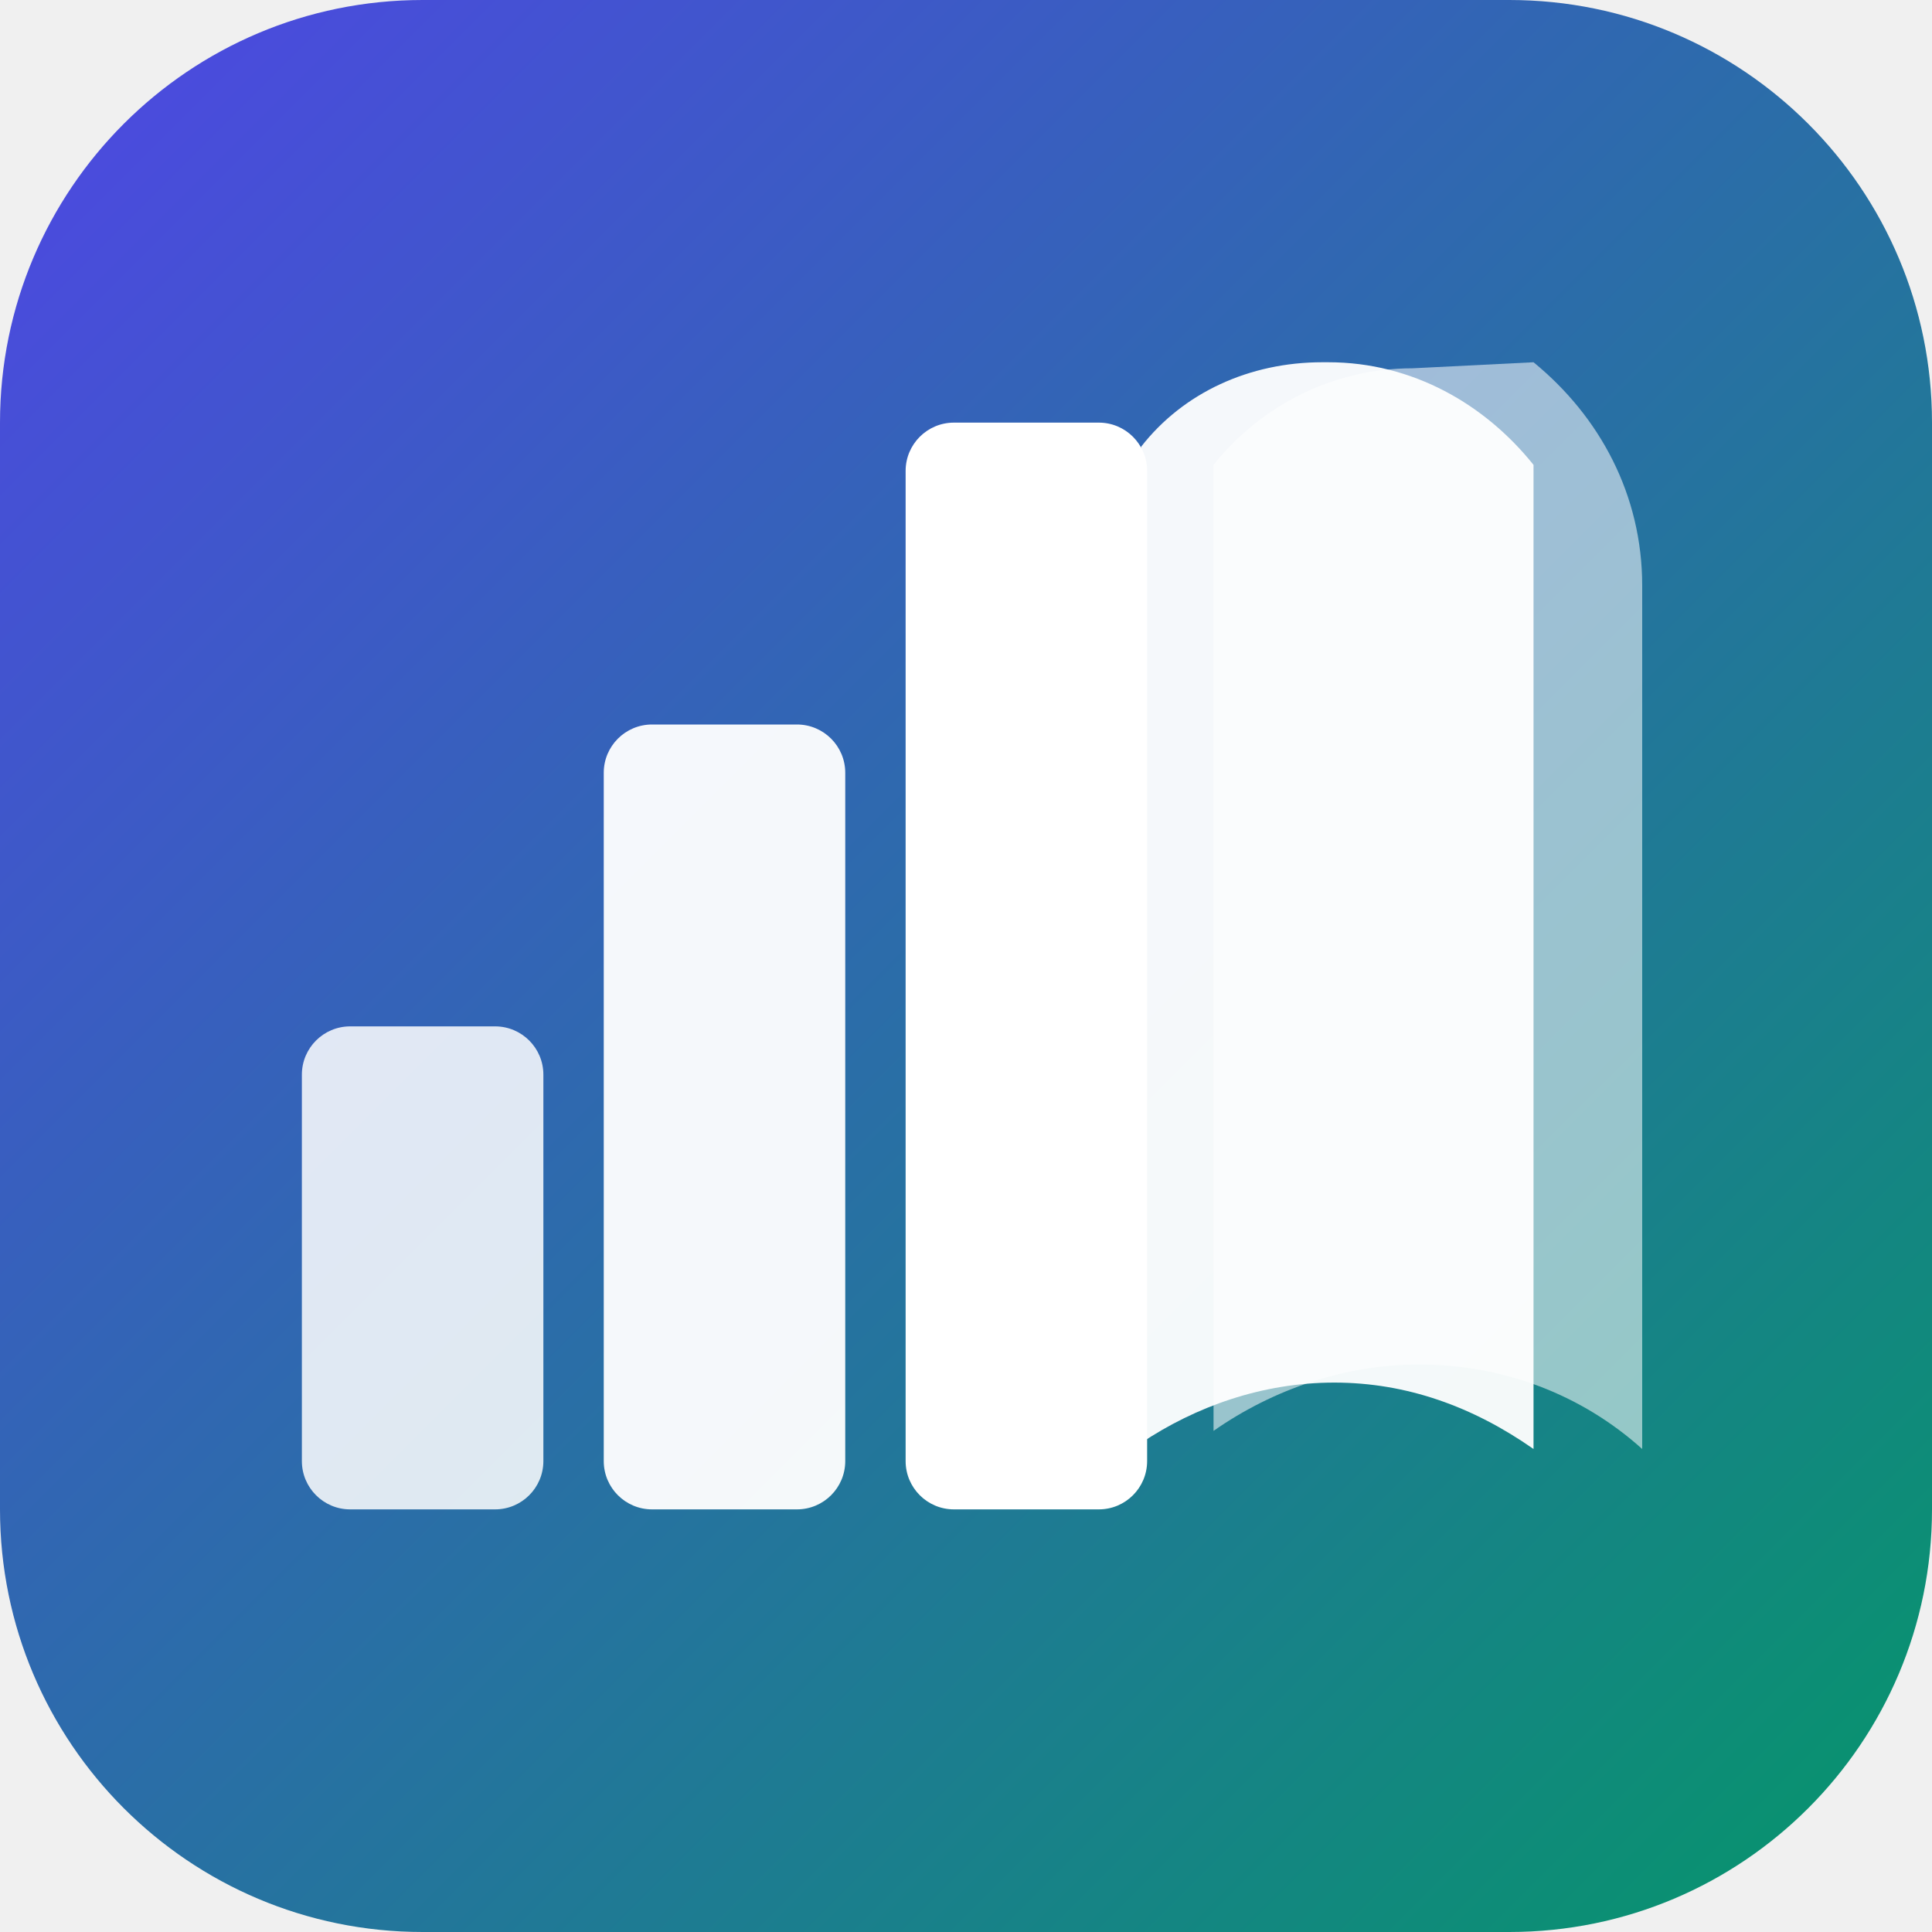
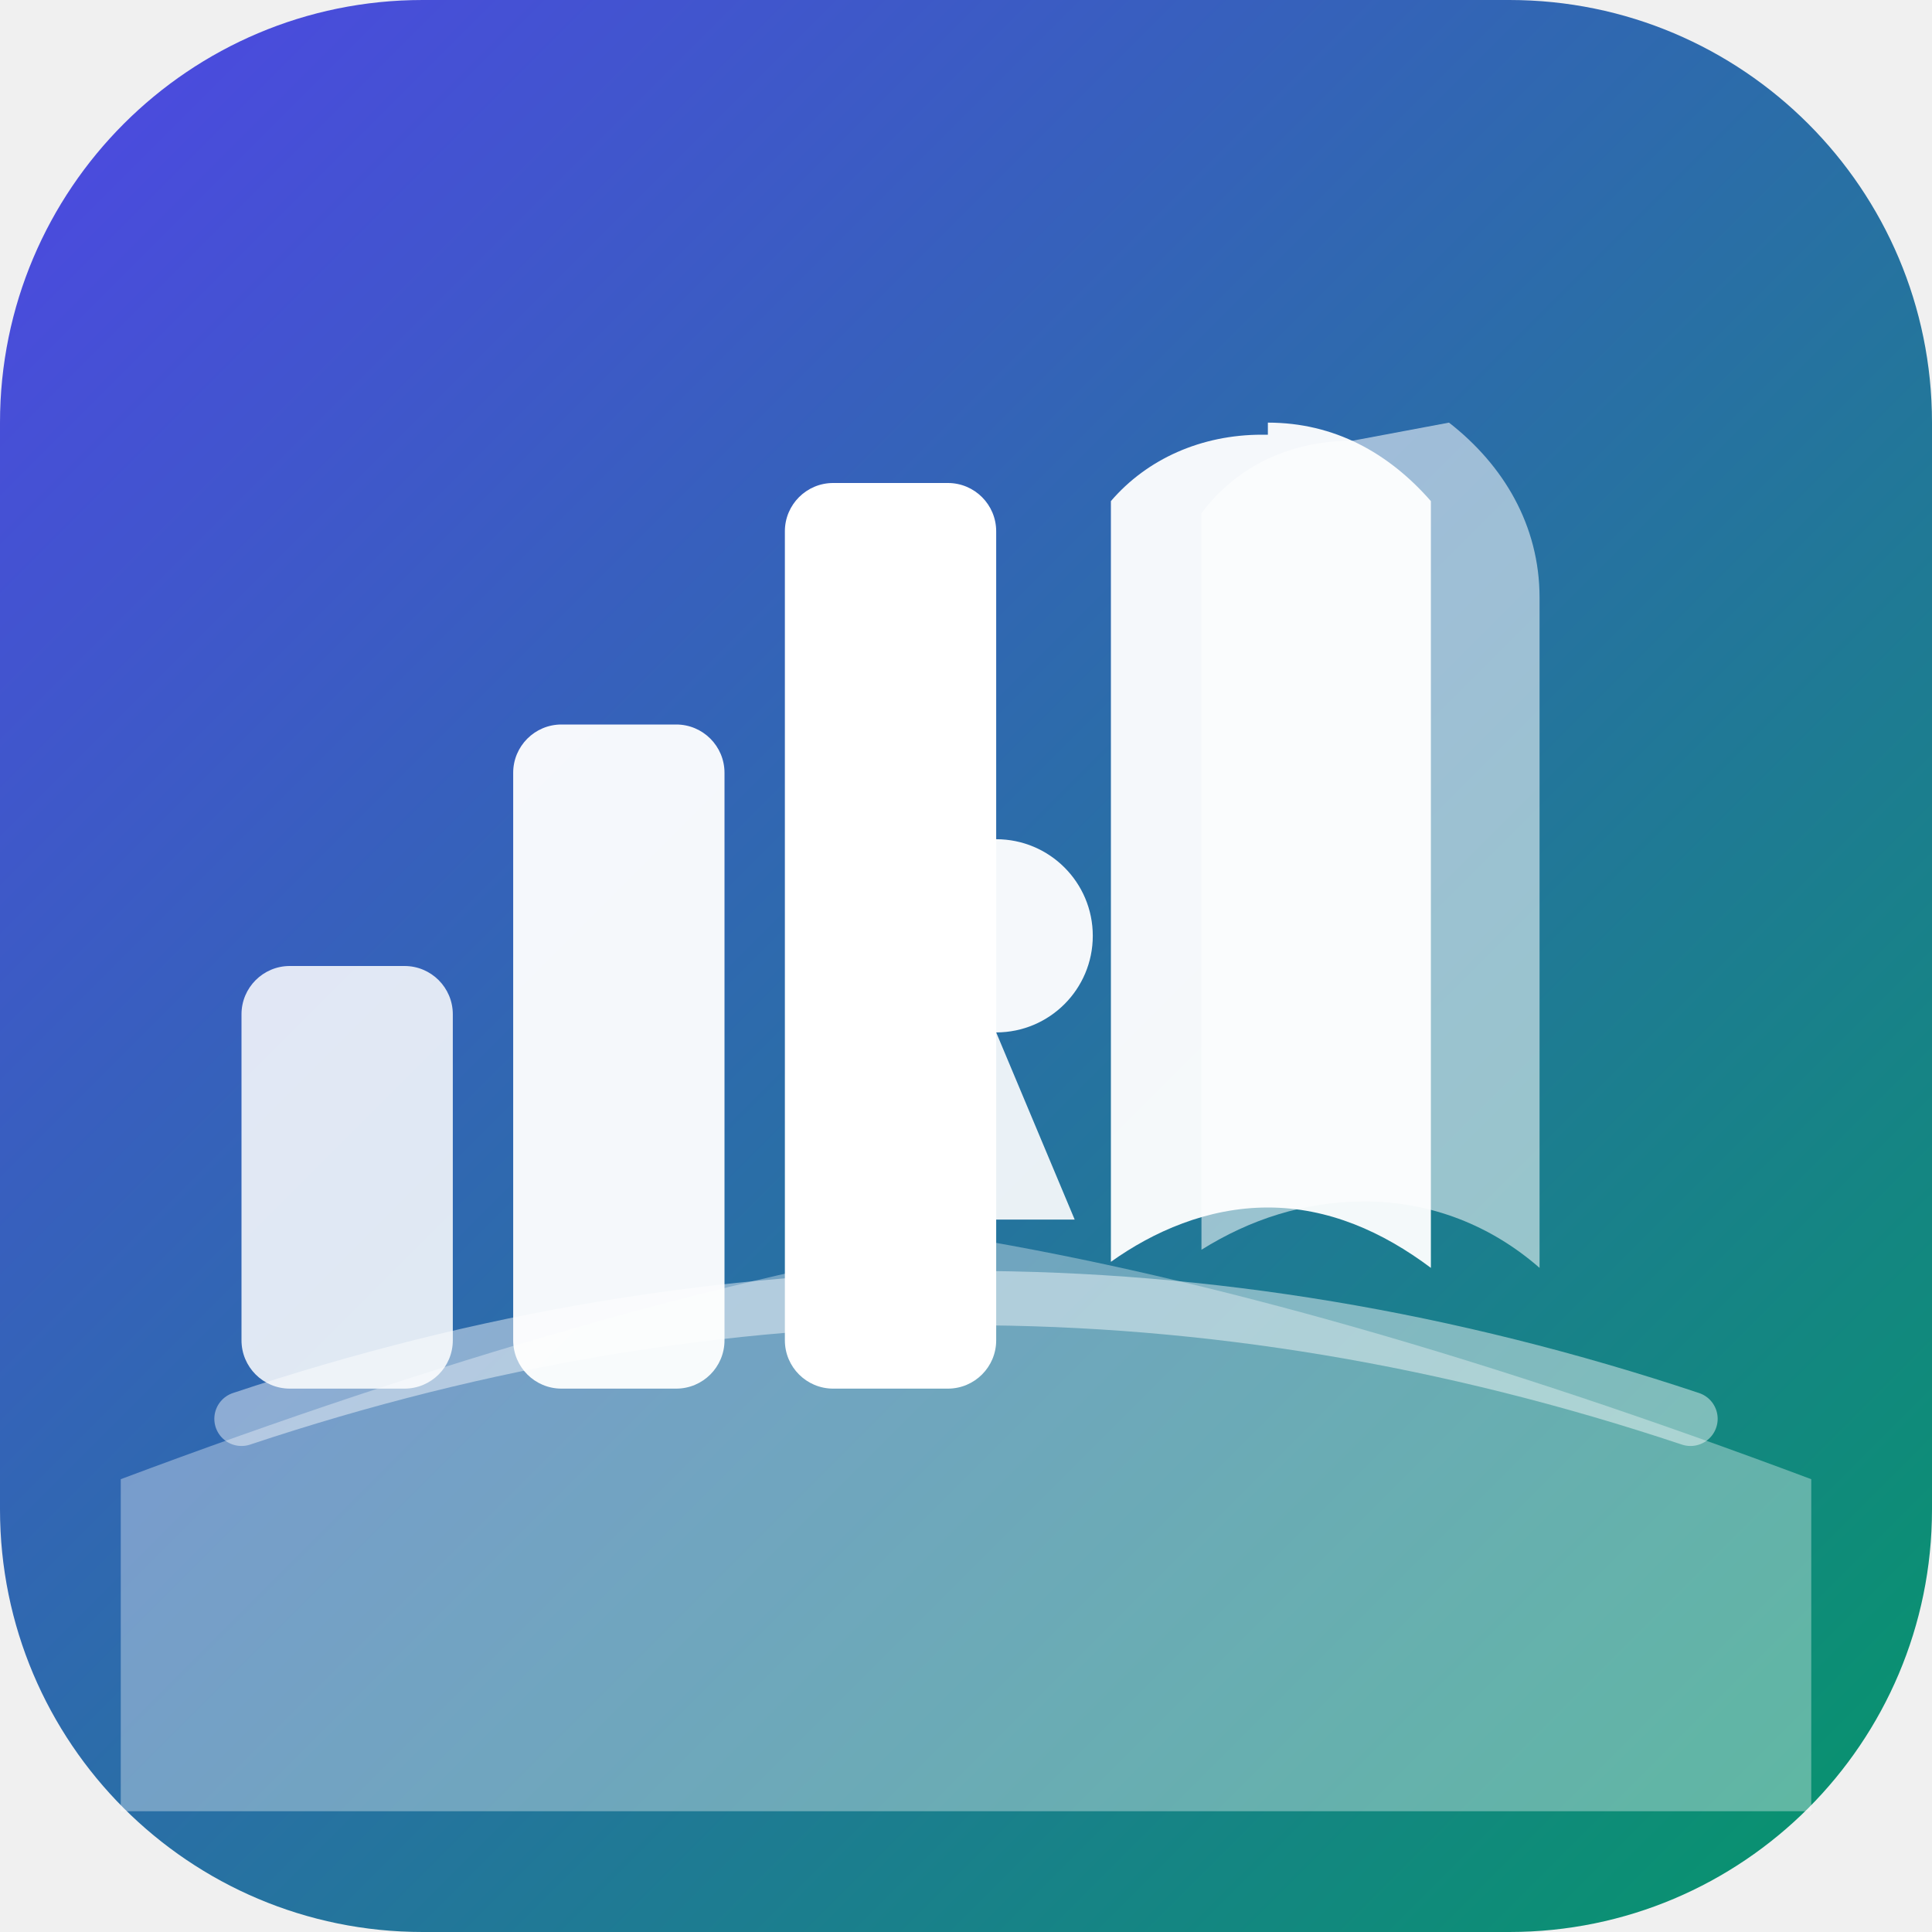
<svg xmlns="http://www.w3.org/2000/svg" viewBox="0 0 32 32">
  <defs>
    <linearGradient id="bg" x1="0" y1="0" x2="1" y2="1">
      <stop offset="0" stop-color="#4f46e5" />
      <stop offset="1" stop-color="#059669" />
    </linearGradient>
  </defs>
  <rect width="32" height="32" rx="7" fill="url(#bg)" />
  <g fill="#fff">
-     <rect x="5" y="17" width="4" height="8" rx="0.8" opacity="0.85" />
-     <rect x="10" y="12" width="4" height="13" rx="0.8" opacity="0.95" />
-     <rect x="15" y="7" width="4" height="18" rx="0.8" />
-     <path opacity="0.95" d="M22 6c1.4 0 2.6.7 3.4 1.7V24c-1-.7-2.1-1.1-3.3-1.1-1.2 0-2.3.4-3.2 1V7.4c.7-.9 1.8-1.4 3-1.4h.1Z" />
-     <path opacity="0.55" d="M25.4 6c1.1.9 1.8 2.2 1.8 3.7V24c-1-.9-2.3-1.4-3.7-1.4-1.2 0-2.4.4-3.4 1.1V7.7c.8-1 2-1.6 3.3-1.6Z" />
+     <path opacity="0.35" d="M2 24.5Q10 21.5 16 20.5Q22 21.5 30 24.5V30H2Z" />
+     <rect x="4" y="16" width="3.5" height="7" rx="0.8" opacity="0.85" />
+     <rect x="8.5" y="12" width="3.5" height="11" rx="0.8" opacity="0.95" />
+     <rect x="13" y="8" width="3.5" height="15" rx="0.8" />
+     <circle cx="16.5" cy="15.5" r="1.6" opacity="0.95" />
+     <path opacity="0.9" d="M16.5 17.1L15.2 20.2h2.6Z" />
+     <path opacity="0.95" d="M21 7c1.1 0 2 .5 2.7 1.3V21c-.8-.6-1.7-1-2.7-1-1 0-1.9.4-2.6.9V8.3c.6-.7 1.5-1.1 2.5-1.1h.1Z" />
+     <path opacity="0.55" d="M24 7c.9.7 1.5 1.7 1.5 2.9V21c-.8-.7-1.8-1.1-2.9-1.1-1 0-1.9.3-2.7.8V8.5c.6-.8 1.5-1.2 2.5-1.2Z" />
  </g>
+   <path d="M4 23.5Q16 19.5 28 23.5" fill="none" stroke="#fff" stroke-width="0.9" stroke-linecap="round" opacity="0.45" />
</svg>
